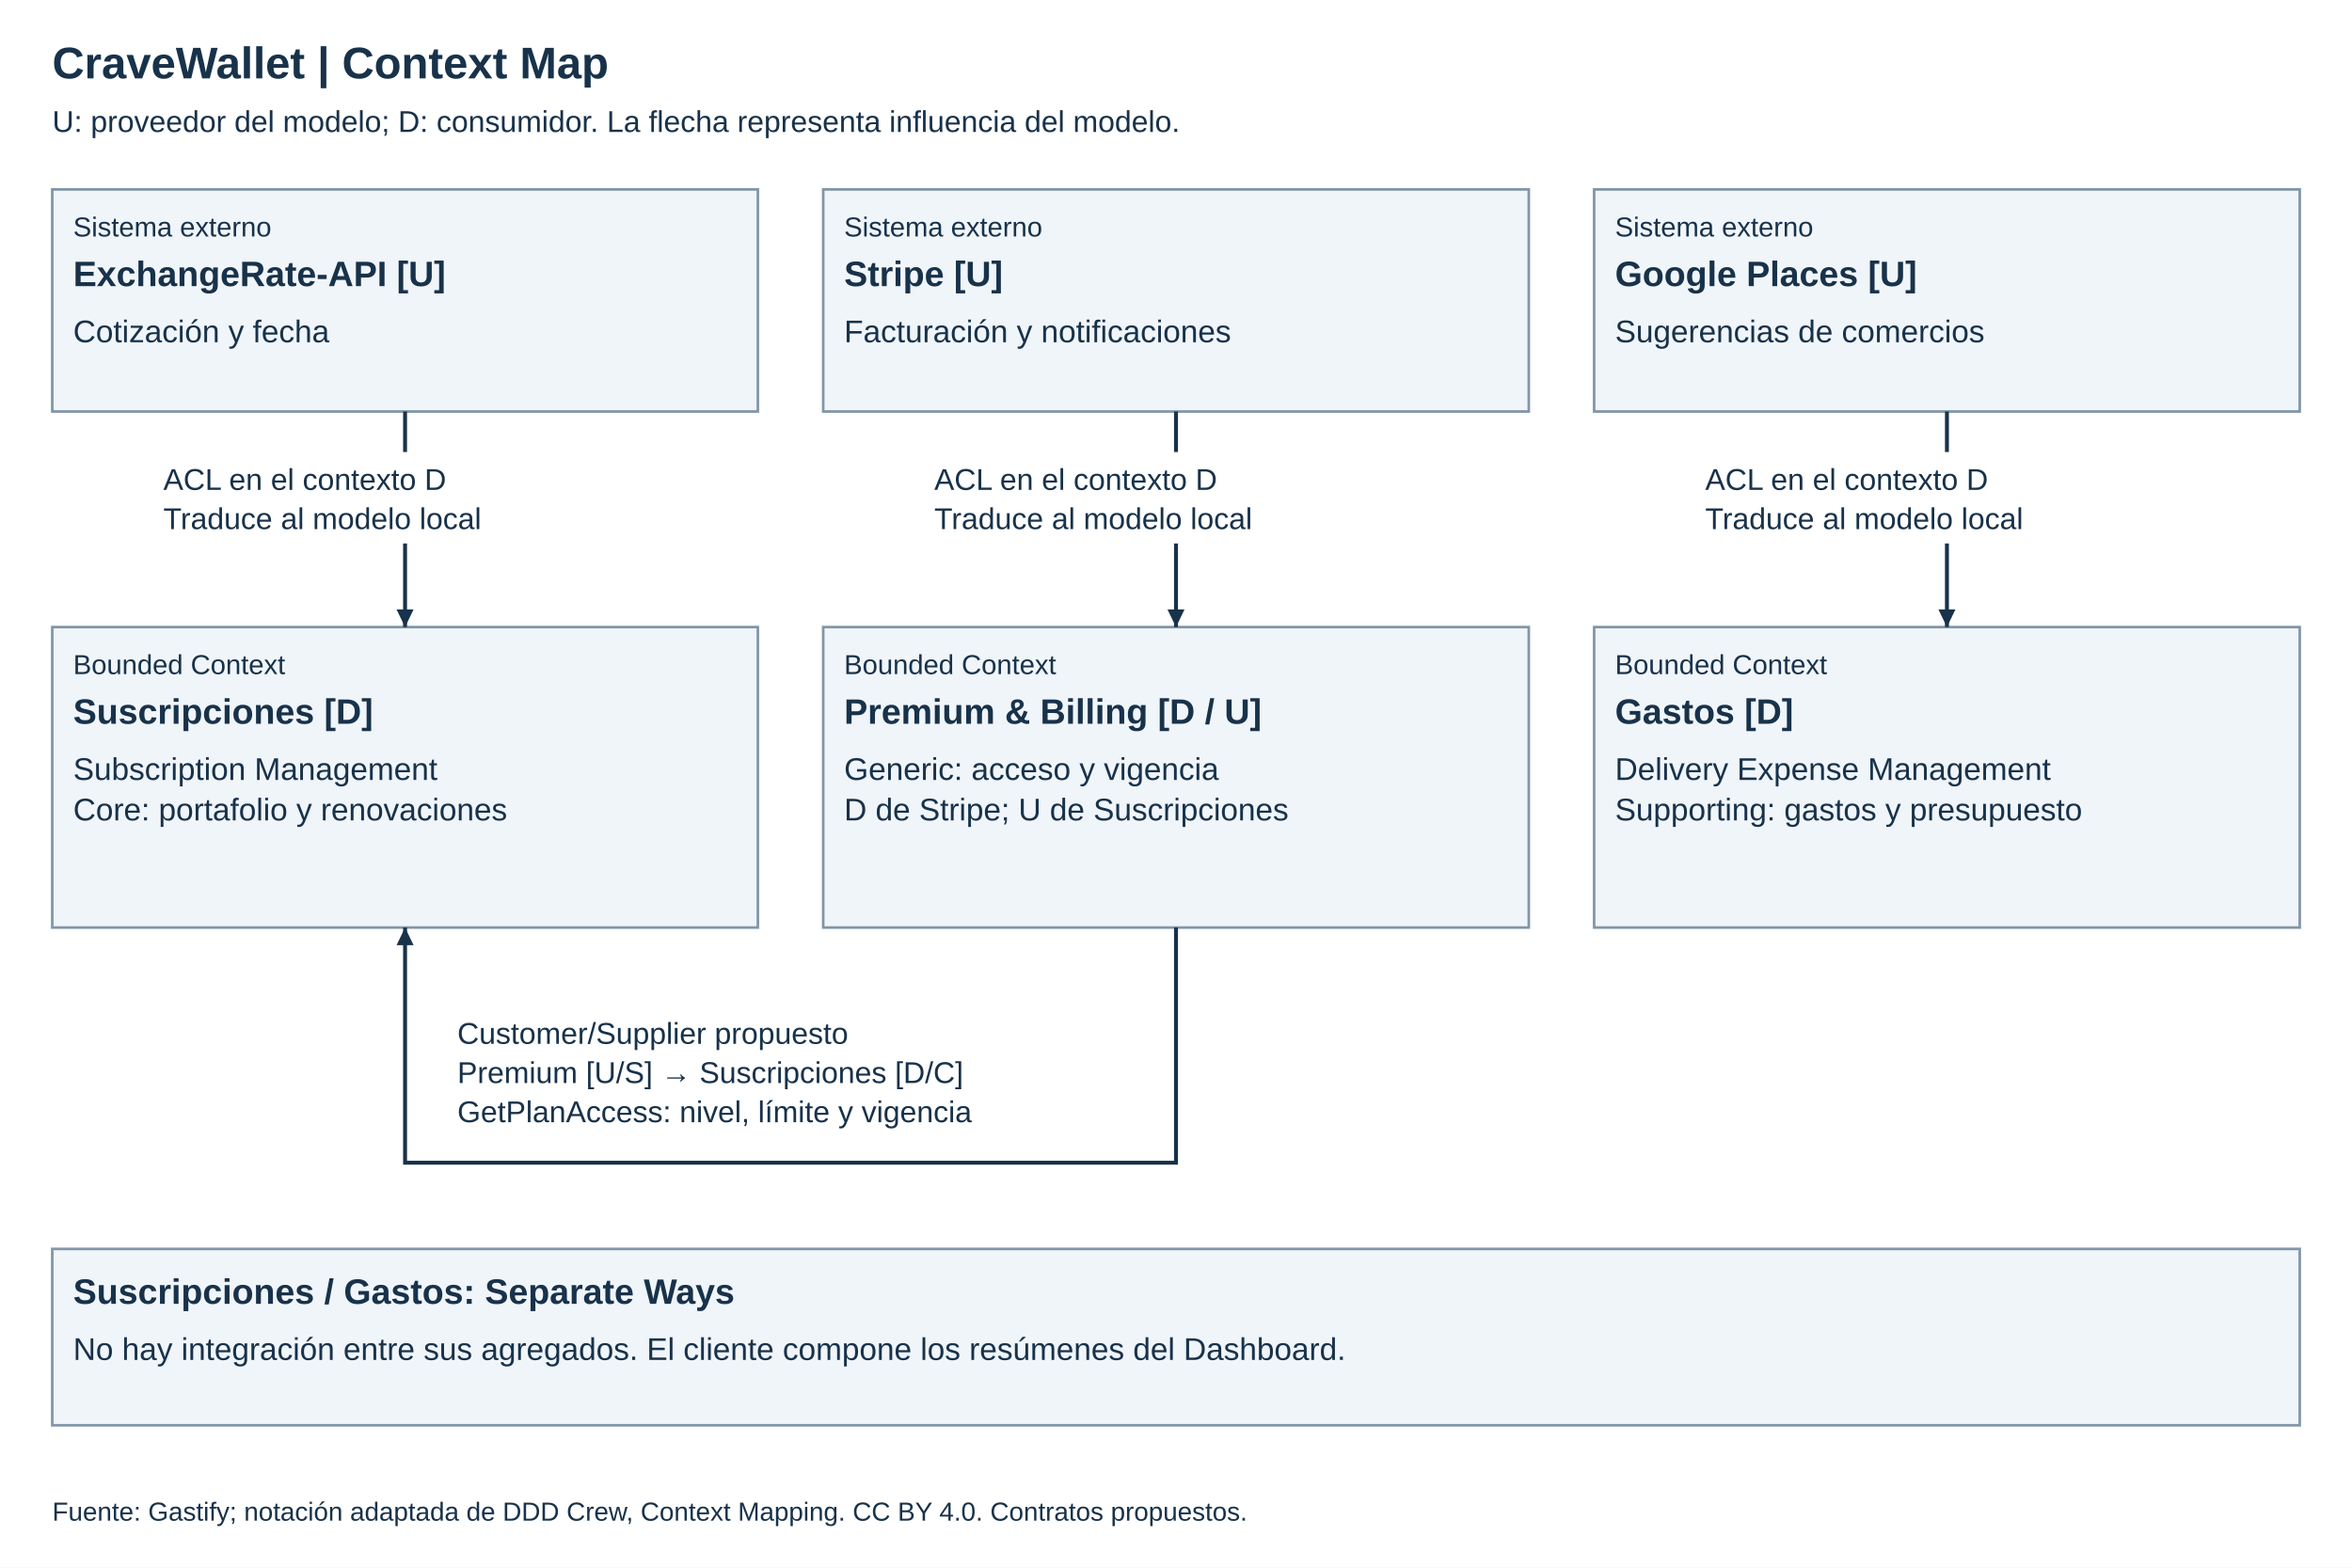
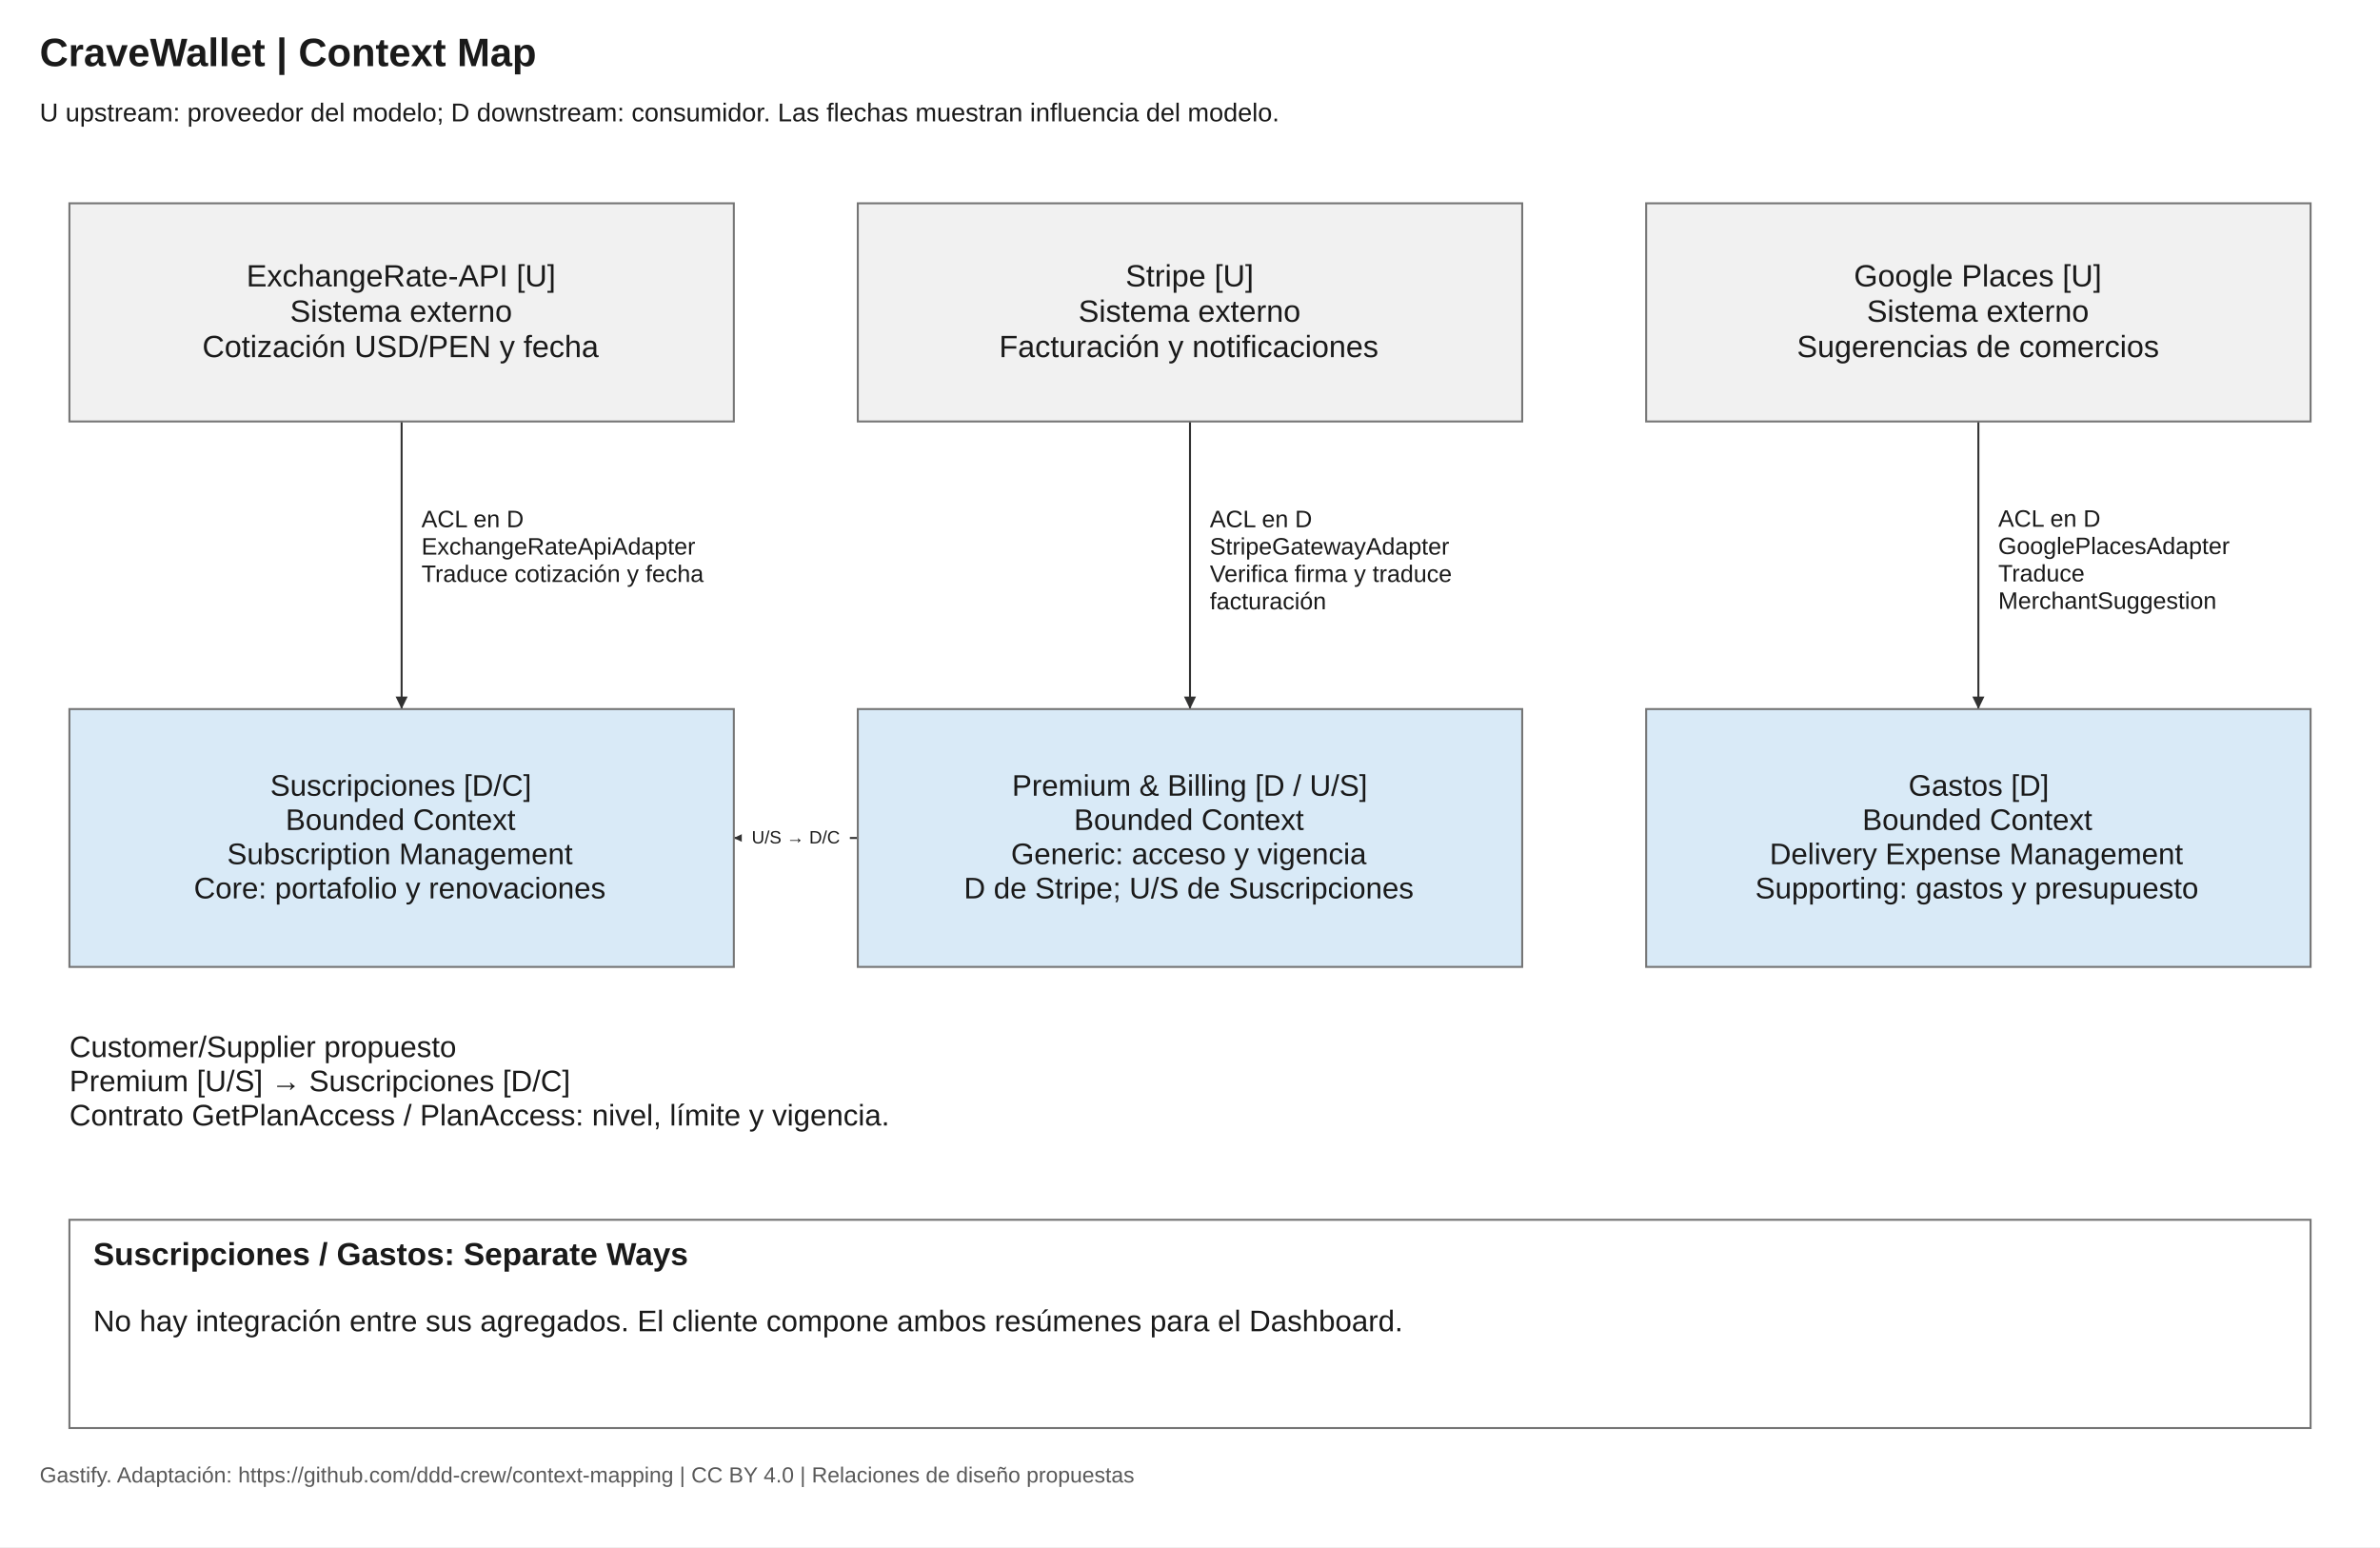
- <svg xmlns="http://www.w3.org/2000/svg" width="1800" height="1200" viewBox="0 0 1800 1200">
-   <rect width="100%" height="100%" fill="white" />
-   <text x="40" y="60" font-family="Arial,sans-serif" font-size="34" font-weight="bold" fill="#18324a">CraveWallet | Context Map</text>
-   <text x="40" y="101" font-family="Arial,sans-serif" font-size="23" font-weight="normal" fill="#18324a">U: proveedor del modelo; D: consumidor. La flecha representa influencia del modelo.</text>
-   <rect x="40" y="145" width="540" height="170" fill="#f0f5fa" stroke="#8196a8" stroke-width="2" />
-   <text x="56" y="181" font-family="Arial,sans-serif" font-size="21" font-weight="normal" fill="#18324a">Sistema externo</text>
-   <text x="56" y="219" font-family="Arial,sans-serif" font-size="27" font-weight="bold" fill="#18324a">ExchangeRate-API [U]</text>
-   <text x="56" y="262" font-family="Arial,sans-serif" font-size="24" font-weight="normal" fill="#18324a">Cotización y fecha</text>
-   <rect x="630" y="145" width="540" height="170" fill="#f0f5fa" stroke="#8196a8" stroke-width="2" />
-   <text x="646" y="181" font-family="Arial,sans-serif" font-size="21" font-weight="normal" fill="#18324a">Sistema externo</text>
-   <text x="646" y="219" font-family="Arial,sans-serif" font-size="27" font-weight="bold" fill="#18324a">Stripe [U]</text>
-   <text x="646" y="262" font-family="Arial,sans-serif" font-size="24" font-weight="normal" fill="#18324a">Facturación y notificaciones</text>
-   <rect x="1220" y="145" width="540" height="170" fill="#f0f5fa" stroke="#8196a8" stroke-width="2" />
-   <text x="1236" y="181" font-family="Arial,sans-serif" font-size="21" font-weight="normal" fill="#18324a">Sistema externo</text>
-   <text x="1236" y="219" font-family="Arial,sans-serif" font-size="27" font-weight="bold" fill="#18324a">Google Places [U]</text>
-   <text x="1236" y="262" font-family="Arial,sans-serif" font-size="24" font-weight="normal" fill="#18324a">Sugerencias de comercios</text>
-   <rect x="40" y="480" width="540" height="230" fill="#f0f5fa" stroke="#8196a8" stroke-width="2" />
-   <text x="56" y="516" font-family="Arial,sans-serif" font-size="21" font-weight="normal" fill="#18324a">Bounded Context</text>
-   <text x="56" y="554" font-family="Arial,sans-serif" font-size="27" font-weight="bold" fill="#18324a">Suscripciones [D]</text>
-   <text x="56" y="597" font-family="Arial,sans-serif" font-size="24" font-weight="normal" fill="#18324a">Subscription Management</text>
-   <text x="56" y="628" font-family="Arial,sans-serif" font-size="24" font-weight="normal" fill="#18324a">Core: portafolio y renovaciones</text>
-   <rect x="630" y="480" width="540" height="230" fill="#f0f5fa" stroke="#8196a8" stroke-width="2" />
-   <text x="646" y="516" font-family="Arial,sans-serif" font-size="21" font-weight="normal" fill="#18324a">Bounded Context</text>
-   <text x="646" y="554" font-family="Arial,sans-serif" font-size="27" font-weight="bold" fill="#18324a">Premium &amp; Billing [D / U]</text>
-   <text x="646" y="597" font-family="Arial,sans-serif" font-size="24" font-weight="normal" fill="#18324a">Generic: acceso y vigencia</text>
-   <text x="646" y="628" font-family="Arial,sans-serif" font-size="24" font-weight="normal" fill="#18324a">D de Stripe; U de Suscripciones</text>
-   <rect x="1220" y="480" width="540" height="230" fill="#f0f5fa" stroke="#8196a8" stroke-width="2" />
-   <text x="1236" y="516" font-family="Arial,sans-serif" font-size="21" font-weight="normal" fill="#18324a">Bounded Context</text>
-   <text x="1236" y="554" font-family="Arial,sans-serif" font-size="27" font-weight="bold" fill="#18324a">Gastos [D]</text>
-   <text x="1236" y="597" font-family="Arial,sans-serif" font-size="24" font-weight="normal" fill="#18324a">Delivery Expense Management</text>
-   <text x="1236" y="628" font-family="Arial,sans-serif" font-size="24" font-weight="normal" fill="#18324a">Supporting: gastos y presupuesto</text>
-   <polyline points="310,315 310,480" fill="none" stroke="#18324a" stroke-width="3" />
-   <polygon points="310,480 303.476,466.493 316.524,466.493" fill="#18324a" />
-   <rect x="119" y="347" width="382" height="68" fill="white" stroke="white" stroke-width="2" />
-   <text x="125" y="375" font-family="Arial,sans-serif" font-size="23" font-weight="normal" fill="#18324a">ACL en el contexto D</text>
-   <text x="125" y="405" font-family="Arial,sans-serif" font-size="23" font-weight="normal" fill="#18324a">Traduce al modelo local</text>
-   <polyline points="900,315 900,480" fill="none" stroke="#18324a" stroke-width="3" />
-   <polygon points="900,480 893.476,466.493 906.524,466.493" fill="#18324a" />
-   <rect x="709" y="347" width="382" height="68" fill="white" stroke="white" stroke-width="2" />
-   <text x="715" y="375" font-family="Arial,sans-serif" font-size="23" font-weight="normal" fill="#18324a">ACL en el contexto D</text>
-   <text x="715" y="405" font-family="Arial,sans-serif" font-size="23" font-weight="normal" fill="#18324a">Traduce al modelo local</text>
-   <polyline points="1490,315 1490,480" fill="none" stroke="#18324a" stroke-width="3" />
-   <polygon points="1490,480 1483.476,466.493 1496.524,466.493" fill="#18324a" />
-   <rect x="1299" y="347" width="382" height="68" fill="white" stroke="white" stroke-width="2" />
-   <text x="1305" y="375" font-family="Arial,sans-serif" font-size="23" font-weight="normal" fill="#18324a">ACL en el contexto D</text>
-   <text x="1305" y="405" font-family="Arial,sans-serif" font-size="23" font-weight="normal" fill="#18324a">Traduce al modelo local</text>
-   <polyline points="900,710 900,890 310,890 310,710" fill="none" stroke="#18324a" stroke-width="3" />
-   <polygon points="310,710 316.524,723.507 303.476,723.507" fill="#18324a" />
-   <rect x="344" y="771" width="522" height="98" fill="white" stroke="white" stroke-width="2" />
-   <text x="350" y="799" font-family="Arial,sans-serif" font-size="23" font-weight="normal" fill="#18324a">Customer/Supplier propuesto</text>
-   <text x="350" y="829" font-family="Arial,sans-serif" font-size="23" font-weight="normal" fill="#18324a">Premium [U/S] → Suscripciones [D/C]</text>
-   <text x="350" y="859" font-family="Arial,sans-serif" font-size="23" font-weight="normal" fill="#18324a">GetPlanAccess: nivel, límite y vigencia</text>
-   <rect x="40" y="956" width="1720" height="135" fill="#f0f5fa" stroke="#8196a8" stroke-width="2" />
-   <text x="56" y="998" font-family="Arial,sans-serif" font-size="27" font-weight="bold" fill="#18324a">Suscripciones / Gastos: Separate Ways</text>
-   <text x="56" y="1041" font-family="Arial,sans-serif" font-size="24" font-weight="normal" fill="#18324a">No hay integración entre sus agregados. El cliente compone los resúmenes del Dashboard.</text>
-   <text x="40" y="1164" font-family="Arial,sans-serif" font-size="20" font-weight="normal" fill="#18324a">Fuente: Gastify; notación adaptada de DDD Crew, Context Mapping. CC BY 4.0. Contratos propuestos.</text>
+ <svg xmlns="http://www.w3.org/2000/svg" width="2400" height="1560" viewBox="0 0 2400 1560">
+   <rect width="2400" height="1560" fill="#ffffff" />
+   <rect x="70.0" y="1230.0" width="2260.0" height="210.0" fill="#ffffff" stroke="#757575" stroke-width="2" data-miro-id="3458764686427232553" />
+   <polyline points="405.0,425.0 405.0,715.0" fill="none" stroke="#313131" stroke-width="2" data-miro-id="3458764686427232625" />
+   <polygon points="405.0,715.0 398.91,702.394 411.09,702.394" fill="#313131" />
+   <polyline points="1200.0,425.0 1200.0,715.0" fill="none" stroke="#313131" stroke-width="2" data-miro-id="3458764686427232626" />
+   <polygon points="1200.0,715.0 1193.91,702.394 1206.09,702.394" fill="#313131" />
+   <polyline points="1995.0,425.0 1995.0,715.0" fill="none" stroke="#313131" stroke-width="2" data-miro-id="3458764686427232627" />
+   <polygon points="1995.0,715.0 1988.91,702.394 2001.09,702.394" fill="#313131" />
+   <polyline points="865.0,845.0 740.0,845.0" fill="none" stroke="#313131" stroke-width="2" data-miro-id="3458764686427232628" />
+   <polygon points="740.0,845.0 752.606,838.91 752.606,851.09" fill="#313131" />
+   <rect x="748.0" y="829.65" width="109.0" height="30.7" fill="#ffffff" />
+   <text x="758.0" y="850.49" fill="#1a1a1a" font-family="Arial,sans-serif" font-size="18" font-weight="normal">U/S → D/C</text>
+   <text x="40.0" y="66.7" fill="#1a1a1a" font-family="Arial,sans-serif" font-size="40.0" font-weight="bold" data-miro-id="3458764686427232538">CraveWallet | Context Map</text>
+   <text x="40.0" y="122.38" fill="#1a1a1a" font-family="Arial,sans-serif" font-size="26.0" font-weight="normal" data-miro-id="3458764686427232540">U upstream: proveedor del modelo; D downstream: consumidor. Las flechas muestran influencia del modelo.</text>
+   <text x="40.0" y="1494.86" fill="#595959" font-family="Arial,sans-serif" font-size="22.0" font-weight="normal" data-miro-id="3458764686427232541">Gastify. Adaptación: https://github.com/ddd-crew/context-mapping | CC BY 4.0 | Relaciones de diseño propuestas</text>
+   <rect x="70.0" y="205.0" width="670.0" height="220.0" fill="#f1f1f1" stroke="#757575" stroke-width="2" data-miro-id="3458764686427232542" />
+   <text x="248.5" y="288.805" fill="#1a1a1a" font-family="Arial,sans-serif" font-size="31.0" font-weight="normal" data-miro-id="3458764686427232542">ExchangeRate-API [U]</text>
+   <text x="292.5" y="324.455" fill="#1a1a1a" font-family="Arial,sans-serif" font-size="31.0" font-weight="normal" data-miro-id="3458764686427232542">Sistema externo</text>
+   <text x="204.0" y="360.105" fill="#1a1a1a" font-family="Arial,sans-serif" font-size="31.0" font-weight="normal" data-miro-id="3458764686427232542">Cotización USD/PEN y fecha</text>
+   <rect x="865.0" y="205.0" width="670.0" height="220.0" fill="#f1f1f1" stroke="#757575" stroke-width="2" data-miro-id="3458764686427232543" />
+   <text x="1135.0" y="288.805" fill="#1a1a1a" font-family="Arial,sans-serif" font-size="31.0" font-weight="normal" data-miro-id="3458764686427232543">Stripe [U]</text>
+   <text x="1087.5" y="324.455" fill="#1a1a1a" font-family="Arial,sans-serif" font-size="31.0" font-weight="normal" data-miro-id="3458764686427232543">Sistema externo</text>
+   <text x="1007.5" y="360.105" fill="#1a1a1a" font-family="Arial,sans-serif" font-size="31.0" font-weight="normal" data-miro-id="3458764686427232543">Facturación y notificaciones</text>
+   <rect x="1660.0" y="205.0" width="670.0" height="220.0" fill="#f1f1f1" stroke="#757575" stroke-width="2" data-miro-id="3458764686427232544" />
+   <text x="1869.5" y="288.805" fill="#1a1a1a" font-family="Arial,sans-serif" font-size="31.0" font-weight="normal" data-miro-id="3458764686427232544">Google Places [U]</text>
+   <text x="1882.5" y="324.455" fill="#1a1a1a" font-family="Arial,sans-serif" font-size="31.0" font-weight="normal" data-miro-id="3458764686427232544">Sistema externo</text>
+   <text x="1812.0" y="360.105" fill="#1a1a1a" font-family="Arial,sans-serif" font-size="31.0" font-weight="normal" data-miro-id="3458764686427232544">Sugerencias de comercios</text>
+   <rect x="70.0" y="715.0" width="670.0" height="260.0" fill="#d9eaf7" stroke="#757575" stroke-width="2" data-miro-id="3458764686427232545" />
+   <text x="272.5" y="802.4" fill="#1a1a1a" font-family="Arial,sans-serif" font-size="30.0" font-weight="normal" data-miro-id="3458764686427232545">Suscripciones [D/C]</text>
+   <text x="288.0" y="836.9" fill="#1a1a1a" font-family="Arial,sans-serif" font-size="30.0" font-weight="normal" data-miro-id="3458764686427232545">Bounded Context</text>
+   <text x="229.0" y="871.4" fill="#1a1a1a" font-family="Arial,sans-serif" font-size="30.0" font-weight="normal" data-miro-id="3458764686427232545">Subscription Management</text>
+   <text x="195.5" y="905.9" fill="#1a1a1a" font-family="Arial,sans-serif" font-size="30.0" font-weight="normal" data-miro-id="3458764686427232545">Core: portafolio y renovaciones</text>
+   <rect x="865.0" y="715.0" width="670.0" height="260.0" fill="#d9eaf7" stroke="#757575" stroke-width="2" data-miro-id="3458764686427232546" />
+   <text x="1020.5" y="802.4" fill="#1a1a1a" font-family="Arial,sans-serif" font-size="30.0" font-weight="normal" data-miro-id="3458764686427232546">Premium &amp; Billing [D / U/S]</text>
+   <text x="1083.0" y="836.9" fill="#1a1a1a" font-family="Arial,sans-serif" font-size="30.0" font-weight="normal" data-miro-id="3458764686427232546">Bounded Context</text>
+   <text x="1019.5" y="871.4" fill="#1a1a1a" font-family="Arial,sans-serif" font-size="30.0" font-weight="normal" data-miro-id="3458764686427232546">Generic: acceso y vigencia</text>
+   <text x="972.0" y="905.9" fill="#1a1a1a" font-family="Arial,sans-serif" font-size="30.0" font-weight="normal" data-miro-id="3458764686427232546">D de Stripe; U/S de Suscripciones</text>
+   <rect x="1660.0" y="715.0" width="670.0" height="260.0" fill="#d9eaf7" stroke="#757575" stroke-width="2" data-miro-id="3458764686427232547" />
+   <text x="1924.5" y="802.4" fill="#1a1a1a" font-family="Arial,sans-serif" font-size="30.0" font-weight="normal" data-miro-id="3458764686427232547">Gastos [D]</text>
+   <text x="1878.0" y="836.9" fill="#1a1a1a" font-family="Arial,sans-serif" font-size="30.0" font-weight="normal" data-miro-id="3458764686427232547">Bounded Context</text>
+   <text x="1784.5" y="871.4" fill="#1a1a1a" font-family="Arial,sans-serif" font-size="30.0" font-weight="normal" data-miro-id="3458764686427232547">Delivery Expense Management</text>
+   <text x="1770.0" y="905.9" fill="#1a1a1a" font-family="Arial,sans-serif" font-size="30.0" font-weight="normal" data-miro-id="3458764686427232547">Supporting: gastos y presupuesto</text>
+   <text x="425.0" y="531.62" fill="#1a1a1a" font-family="Arial,sans-serif" font-size="24.0" font-weight="normal" data-miro-id="3458764686427232549">ACL en D</text>
+   <text x="425.0" y="559.22" fill="#1a1a1a" font-family="Arial,sans-serif" font-size="24.0" font-weight="normal" data-miro-id="3458764686427232549">ExchangeRateApiAdapter</text>
+   <text x="425.0" y="586.82" fill="#1a1a1a" font-family="Arial,sans-serif" font-size="24.0" font-weight="normal" data-miro-id="3458764686427232549">Traduce cotización y fecha</text>
+   <text x="1220.0" y="531.62" fill="#1a1a1a" font-family="Arial,sans-serif" font-size="24.0" font-weight="normal" data-miro-id="3458764686427232550">ACL en D</text>
+   <text x="1220.0" y="559.22" fill="#1a1a1a" font-family="Arial,sans-serif" font-size="24.0" font-weight="normal" data-miro-id="3458764686427232550">StripeGatewayAdapter</text>
+   <text x="1220.0" y="586.82" fill="#1a1a1a" font-family="Arial,sans-serif" font-size="24.0" font-weight="normal" data-miro-id="3458764686427232550">Verifica firma y traduce</text>
+   <text x="1220.0" y="614.42" fill="#1a1a1a" font-family="Arial,sans-serif" font-size="24.0" font-weight="normal" data-miro-id="3458764686427232550">facturación</text>
+   <text x="2015.0" y="531.12" fill="#1a1a1a" font-family="Arial,sans-serif" font-size="24.0" font-weight="normal" data-miro-id="3458764686427232551">ACL en D</text>
+   <text x="2015.0" y="558.72" fill="#1a1a1a" font-family="Arial,sans-serif" font-size="24.0" font-weight="normal" data-miro-id="3458764686427232551">GooglePlacesAdapter</text>
+   <text x="2015.0" y="586.32" fill="#1a1a1a" font-family="Arial,sans-serif" font-size="24.0" font-weight="normal" data-miro-id="3458764686427232551">Traduce</text>
+   <text x="2015.0" y="613.92" fill="#1a1a1a" font-family="Arial,sans-serif" font-size="24.0" font-weight="normal" data-miro-id="3458764686427232551">MerchantSuggestion</text>
+   <text x="70.0" y="1065.9" fill="#1a1a1a" font-family="Arial,sans-serif" font-size="30.0" font-weight="normal" data-miro-id="3458764686427232552">Customer/Supplier propuesto</text>
+   <text x="70.0" y="1100.4" fill="#1a1a1a" font-family="Arial,sans-serif" font-size="30.0" font-weight="normal" data-miro-id="3458764686427232552">Premium [U/S] → Suscripciones [D/C]</text>
+   <text x="70.0" y="1134.9" fill="#1a1a1a" font-family="Arial,sans-serif" font-size="30.0" font-weight="normal" data-miro-id="3458764686427232552">Contrato GetPlanAccess / PlanAccess: nivel, límite y vigencia.</text>
+   <text x="94.0" y="1275.66" fill="#1a1a1a" font-family="Arial,sans-serif" font-size="32.0" font-weight="bold" data-miro-id="3458764686427232554">Suscripciones / Gastos: Separate Ways</text>
+   <text x="94.0" y="1342.4" fill="#1a1a1a" font-family="Arial,sans-serif" font-size="30.0" font-weight="normal" data-miro-id="3458764686427232555">No hay integración entre sus agregados. El cliente compone ambos resúmenes para el Dashboard.</text>
</svg>
